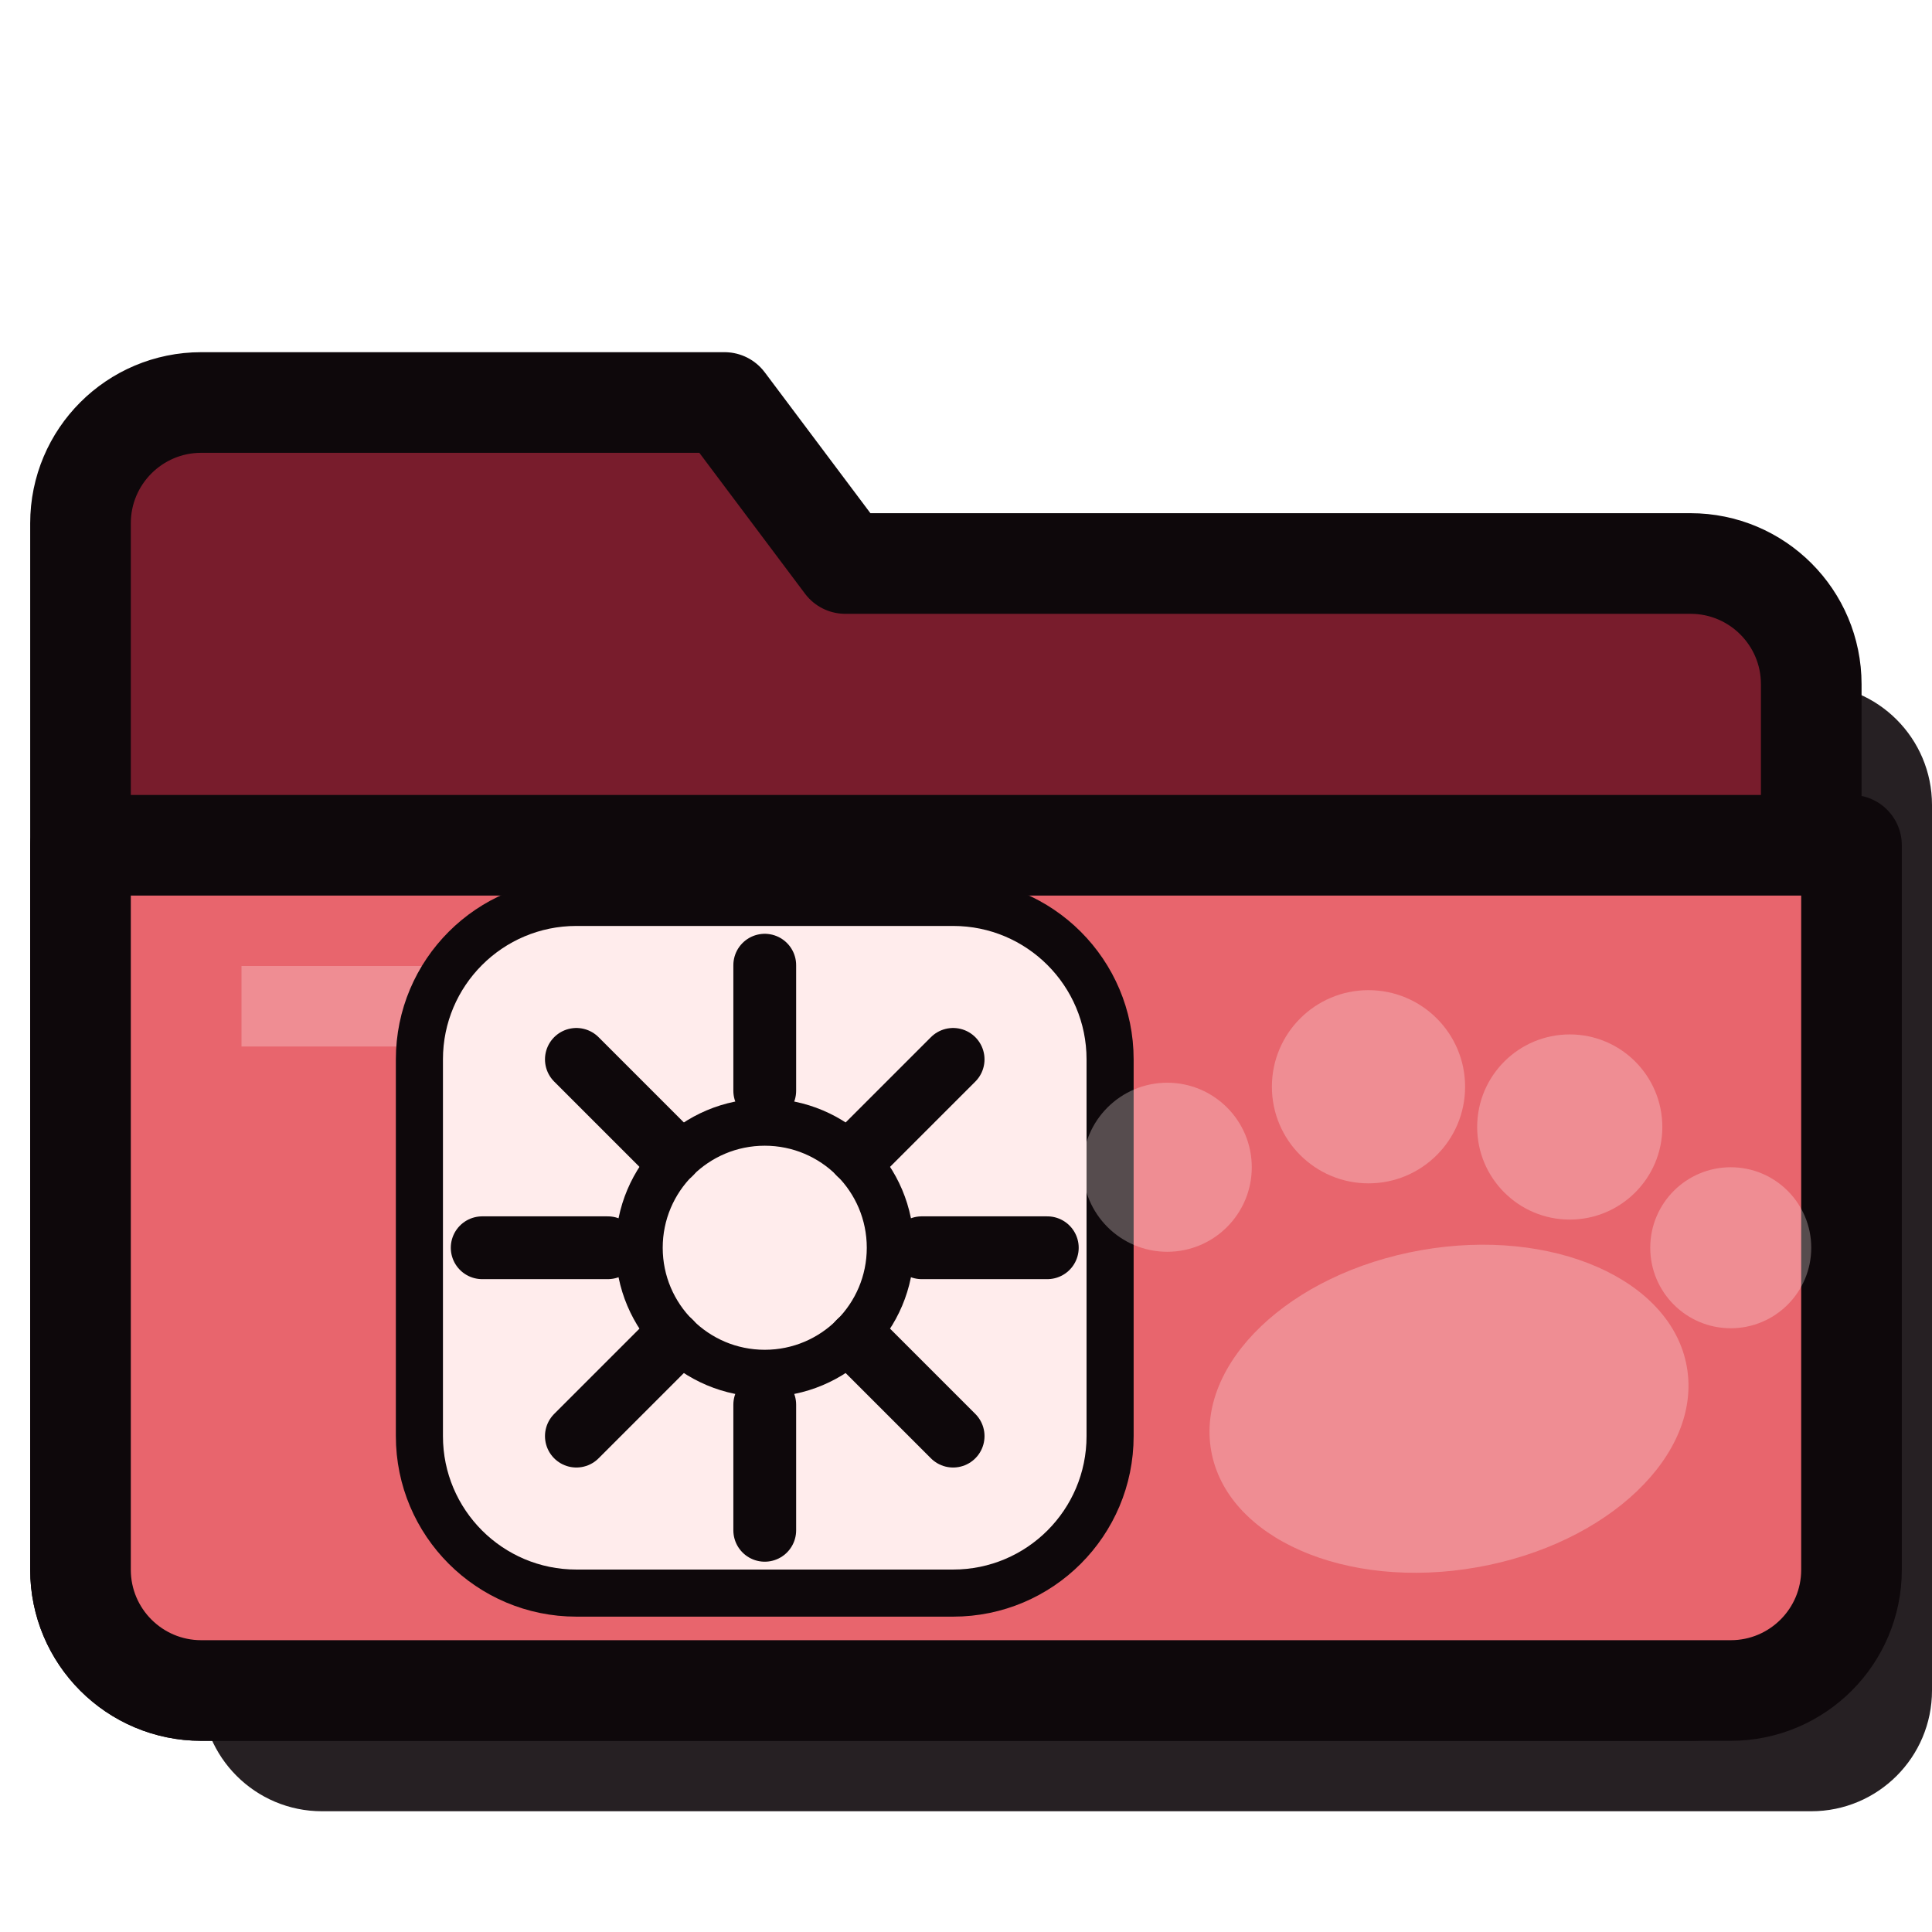
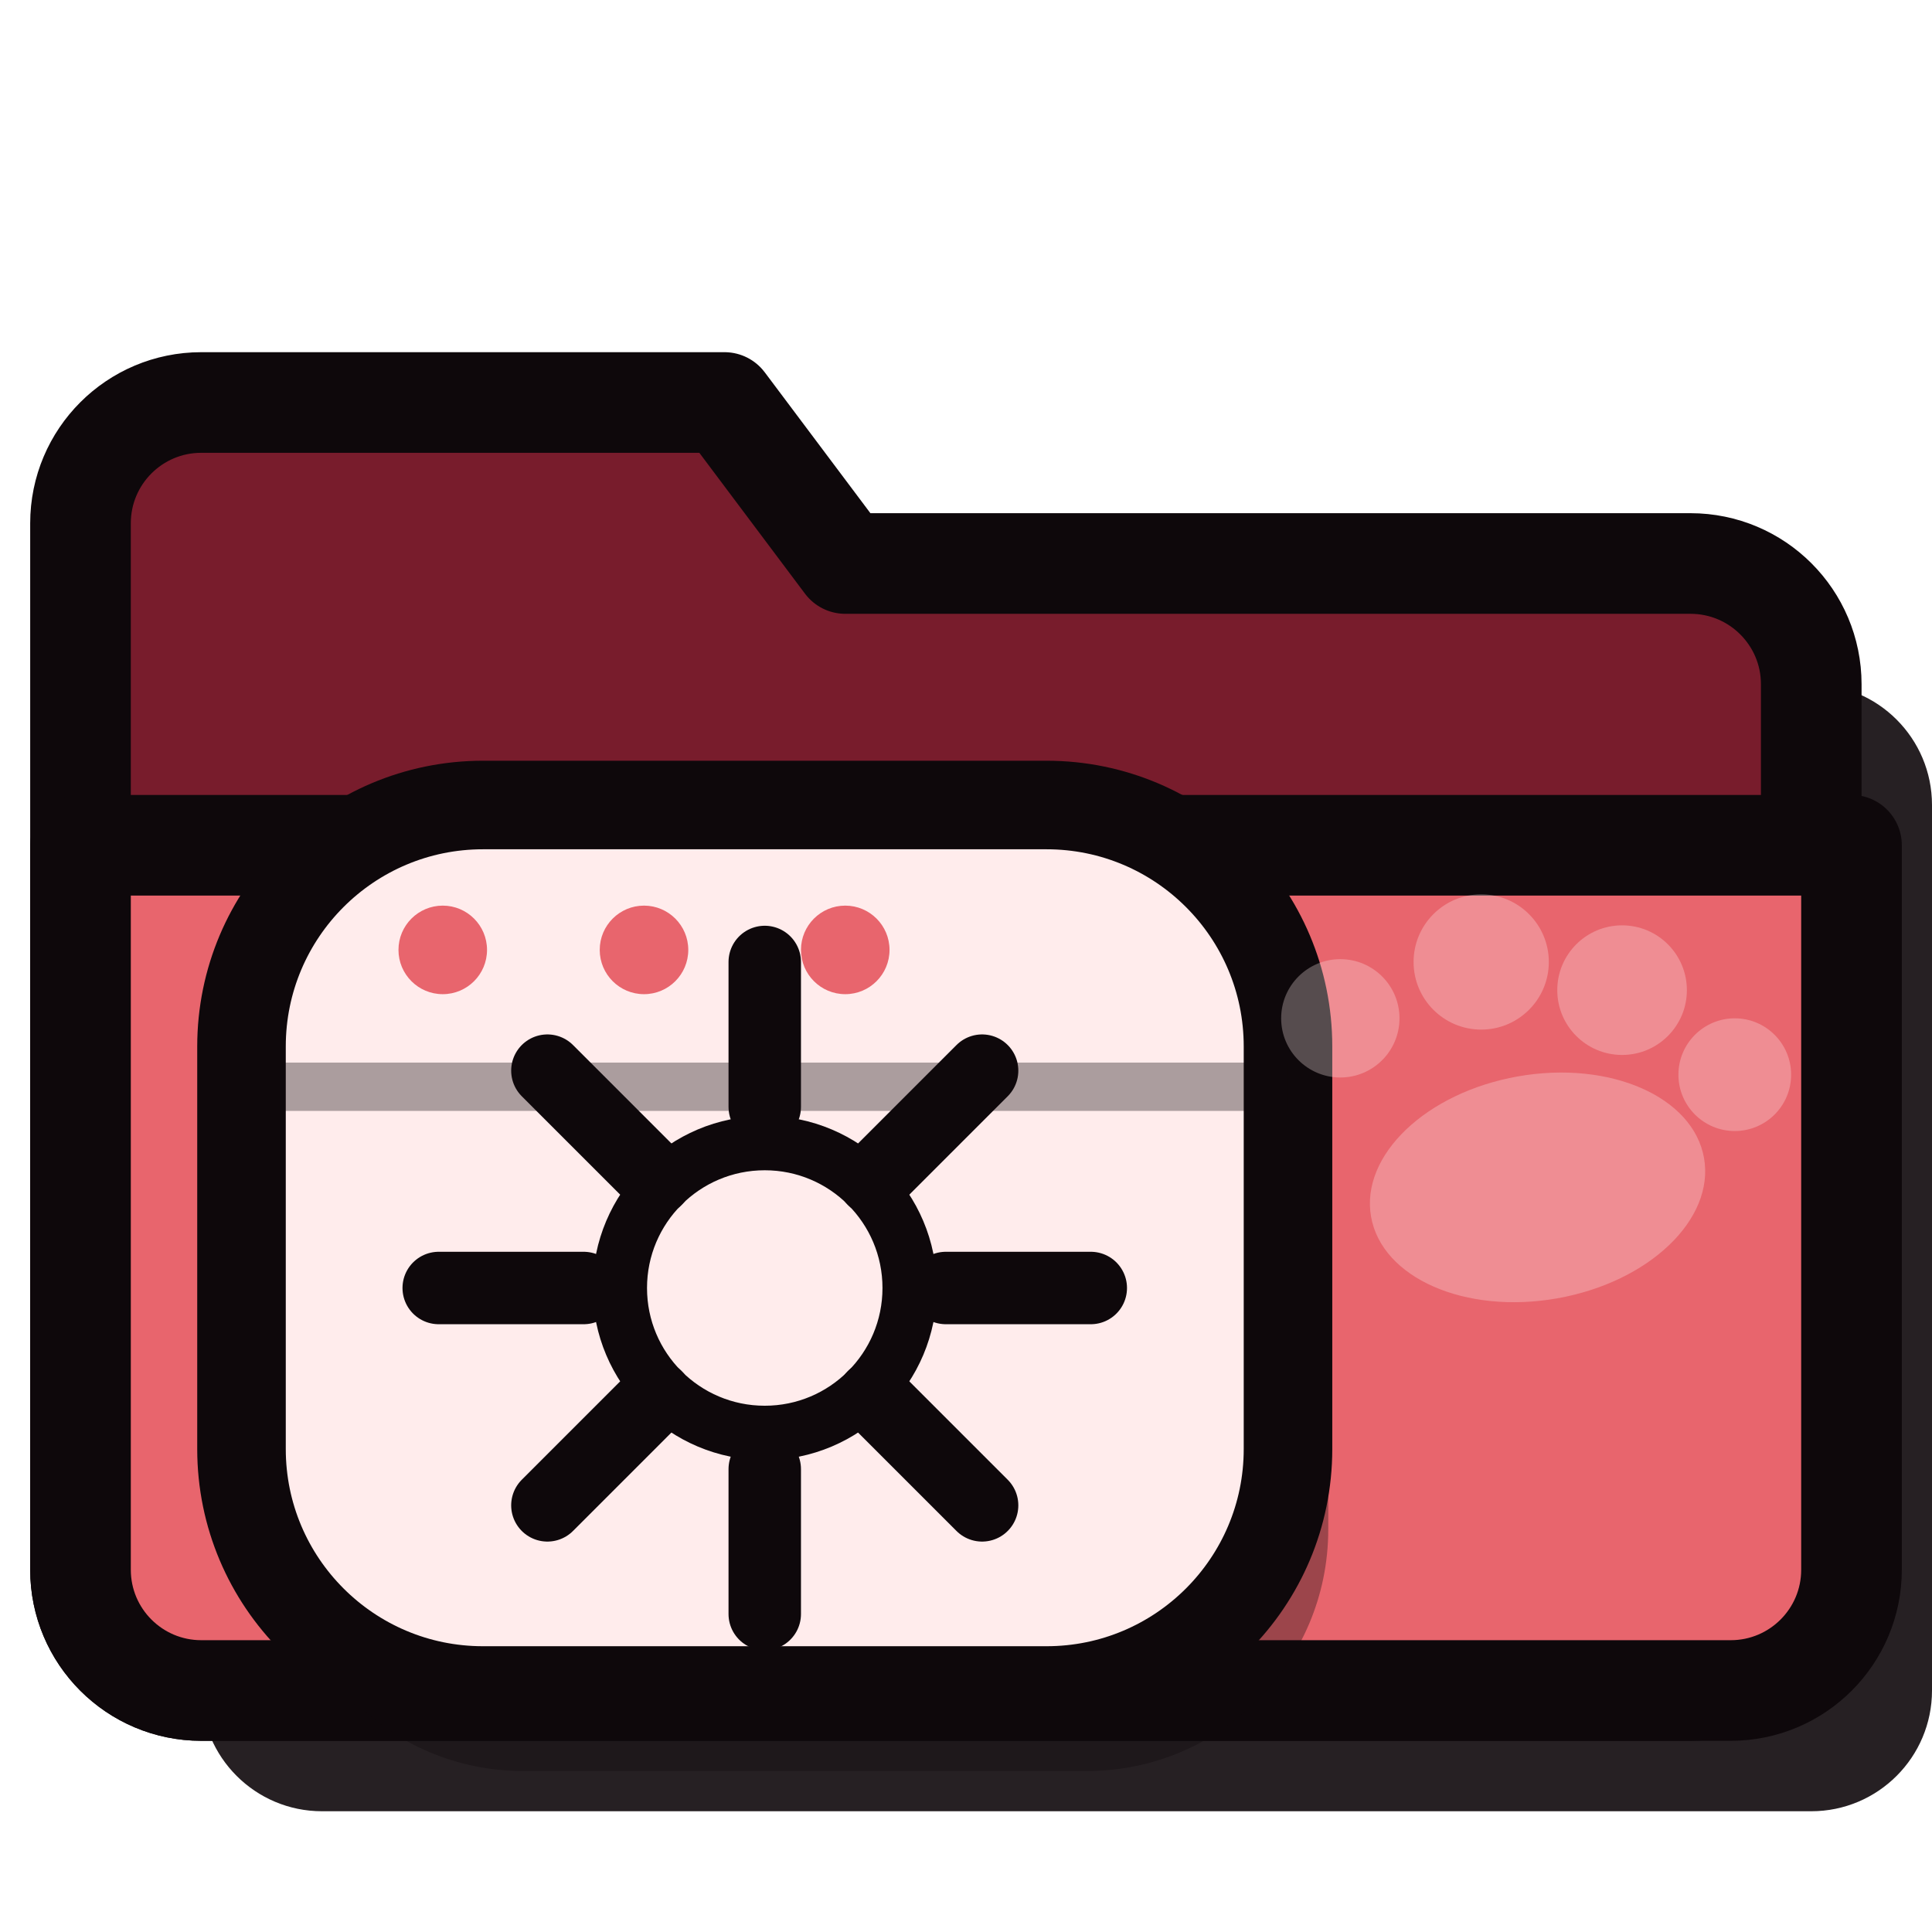
<svg xmlns="http://www.w3.org/2000/svg" width="48" height="48" viewBox="0 0 48 48">
  <path d="M5 10 H18 L21 14 H42 A3 3 0 0 1 45 17 V39 A3 3 0 0 1 42 42 H5 A3 3 0 0 1 2 39 V13 A3 3 0 0 1 5 10 Z" transform="translate(3 3)" fill="#0E080B" opacity="0.9" />
  <path d="M5 10 H18 L21 14 H42 A3 3 0 0 1 45 17 V39 A3 3 0 0 1 42 42 H5 A3 3 0 0 1 2 39 V13 A3 3 0 0 1 5 10 Z" fill="#781C2C" stroke="#0E080B" stroke-width="2.5" stroke-linejoin="round" />
  <path d="M2 21 H46 V39 A3 3 0 0 1 43 42 H5 A3 3 0 0 1 2 39 Z" fill="#E8656D" stroke="#0E080B" stroke-width="2.5" stroke-linejoin="round" />
  <path d="M6 24 H20 V26 H6 Z" fill="#FFECEC" opacity="0.30" />
-   <g transform="translate(19 31) scale(0.78)">
-     <rect x="-11" y="-11" width="22" height="22" rx="5" fill="#FFECEC" stroke="#0E080B" stroke-width="1.5" />
-     <circle cx="0" cy="0" r="4" fill="#FFECEC" stroke="#0E080B" stroke-width="1.5" />
-     <path d="M0 -9 V-5 M0 5 V9 M-9 0 H-5 M5 0 H9 M-6 -6 L-3 -3 M3 3 L6 6 M6 -6 L3 -3 M-3 3 L-6 6" stroke="#0E080B" stroke-width="2" stroke-linecap="round" />
+   <g transform="translate(19 31)">
+     <rect x="-12" y="-9" width="26" height="22" rx="6" fill="#0E080B" opacity="0.35" />
+     <rect x="-13" y="-11" width="26" height="22" rx="6" fill="#FFECEC" stroke="#0E080B" stroke-width="2.2" />
+     <path d="M-13 -4 H13" stroke="#0E080B" stroke-width="1.2" opacity="0.35" />
+     <circle cx="-8" cy="-7.4" r="1.1" fill="#E8656D" />
+     <circle cx="-3" cy="-7.4" r="1.1" fill="#E8656D" />
+     <circle cx="2" cy="-7.4" r="1.1" fill="#E8656D" />
+     <g transform="translate(0 1) scale(0.9)">
+       <circle cx="0" cy="0" r="4" fill="#FFECEC" stroke="#0E080B" stroke-width="1.5" />
+       <path d="M0 -9 V-5 M0 5 V9 M-9 0 H-5 M5 0 H9 M-6 -6 L-3 -3 M3 3 L6 6 M6 -6 L3 -3 M-3 3 L-6 6" stroke="#0E080B" stroke-width="2" stroke-linecap="round" />
+     </g>
  </g>
-   <g fill="#FFECEC" opacity="0.30">
-     <circle cx="29" cy="29" r="2.1" />
-     <circle cx="34" cy="27" r="2.4" />
-     <circle cx="39" cy="28" r="2.3" />
-     <circle cx="43" cy="31" r="2.0" />
-     <ellipse cx="36" cy="35" rx="6" ry="4" transform="rotate(-10 36 35)" />
+   <g transform="translate(13 5) scale(0.7)">
+     <g fill="#FFECEC" opacity="0.30">
+       <circle cx="29" cy="29" r="2.1" />
+       <circle cx="34" cy="27" r="2.4" />
+       <circle cx="39" cy="28" r="2.3" />
+       <circle cx="43" cy="31" r="2.0" />
+       <ellipse cx="36" cy="35" rx="6" ry="4" transform="rotate(-10 36 35)" />
+     </g>
  </g>
</svg>
